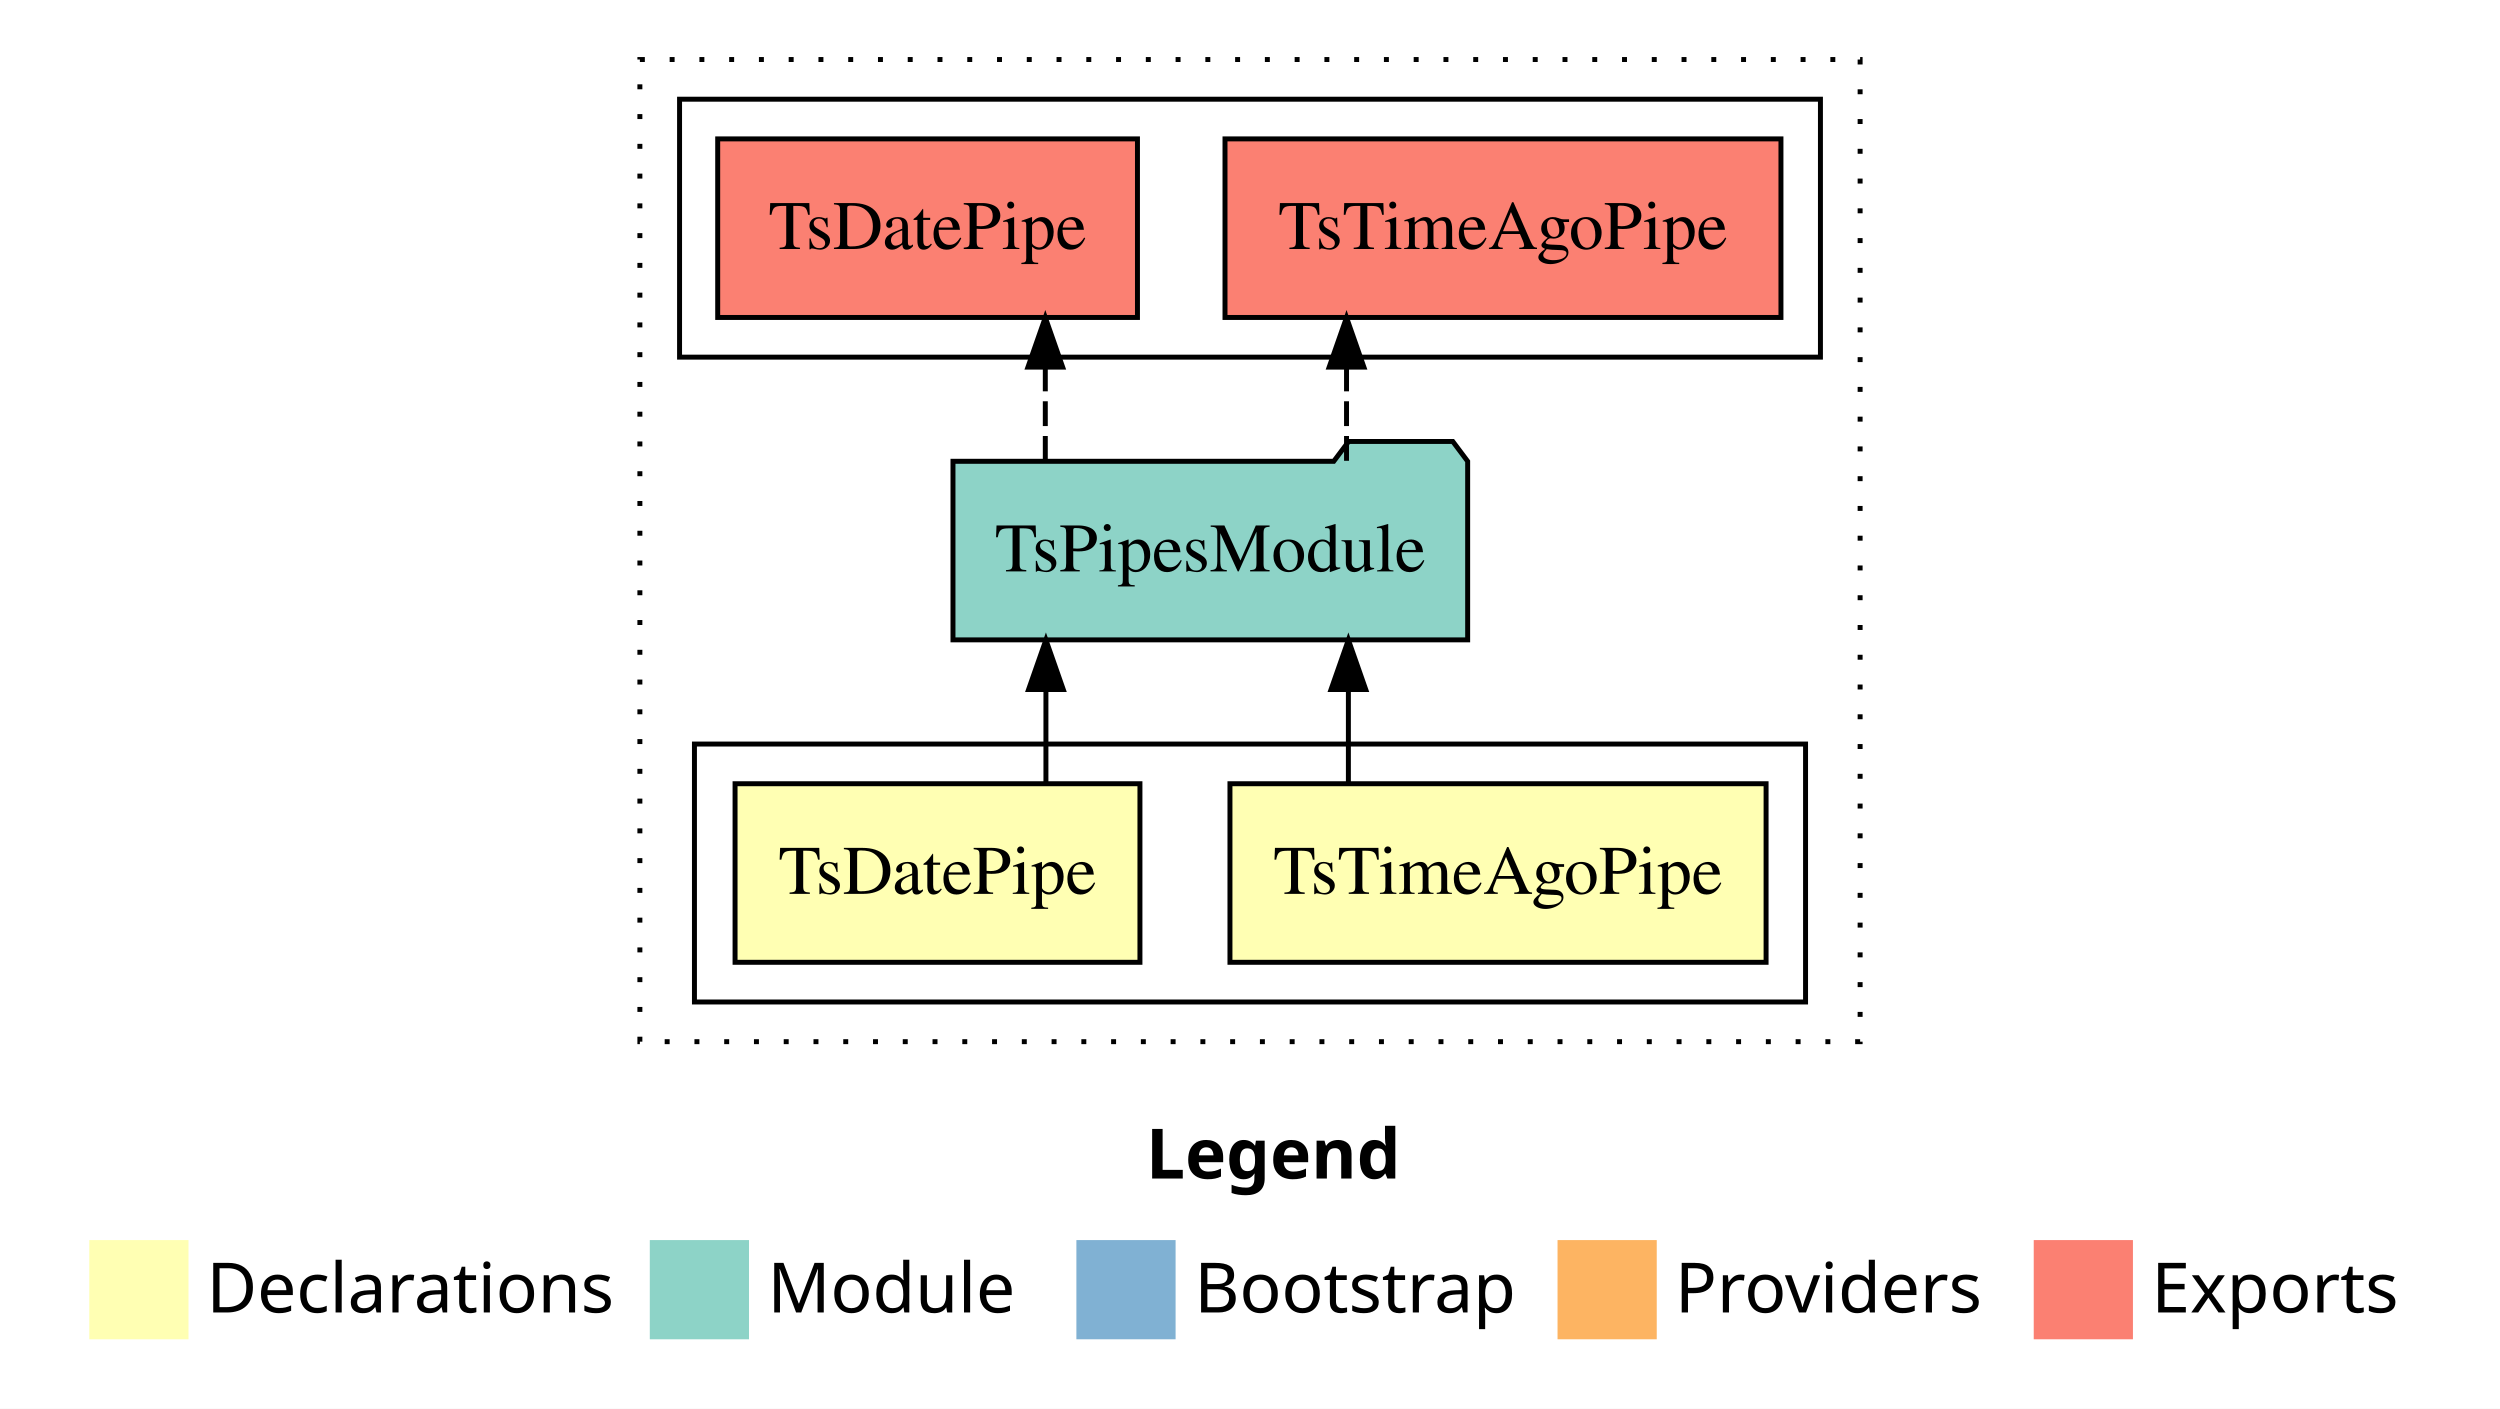
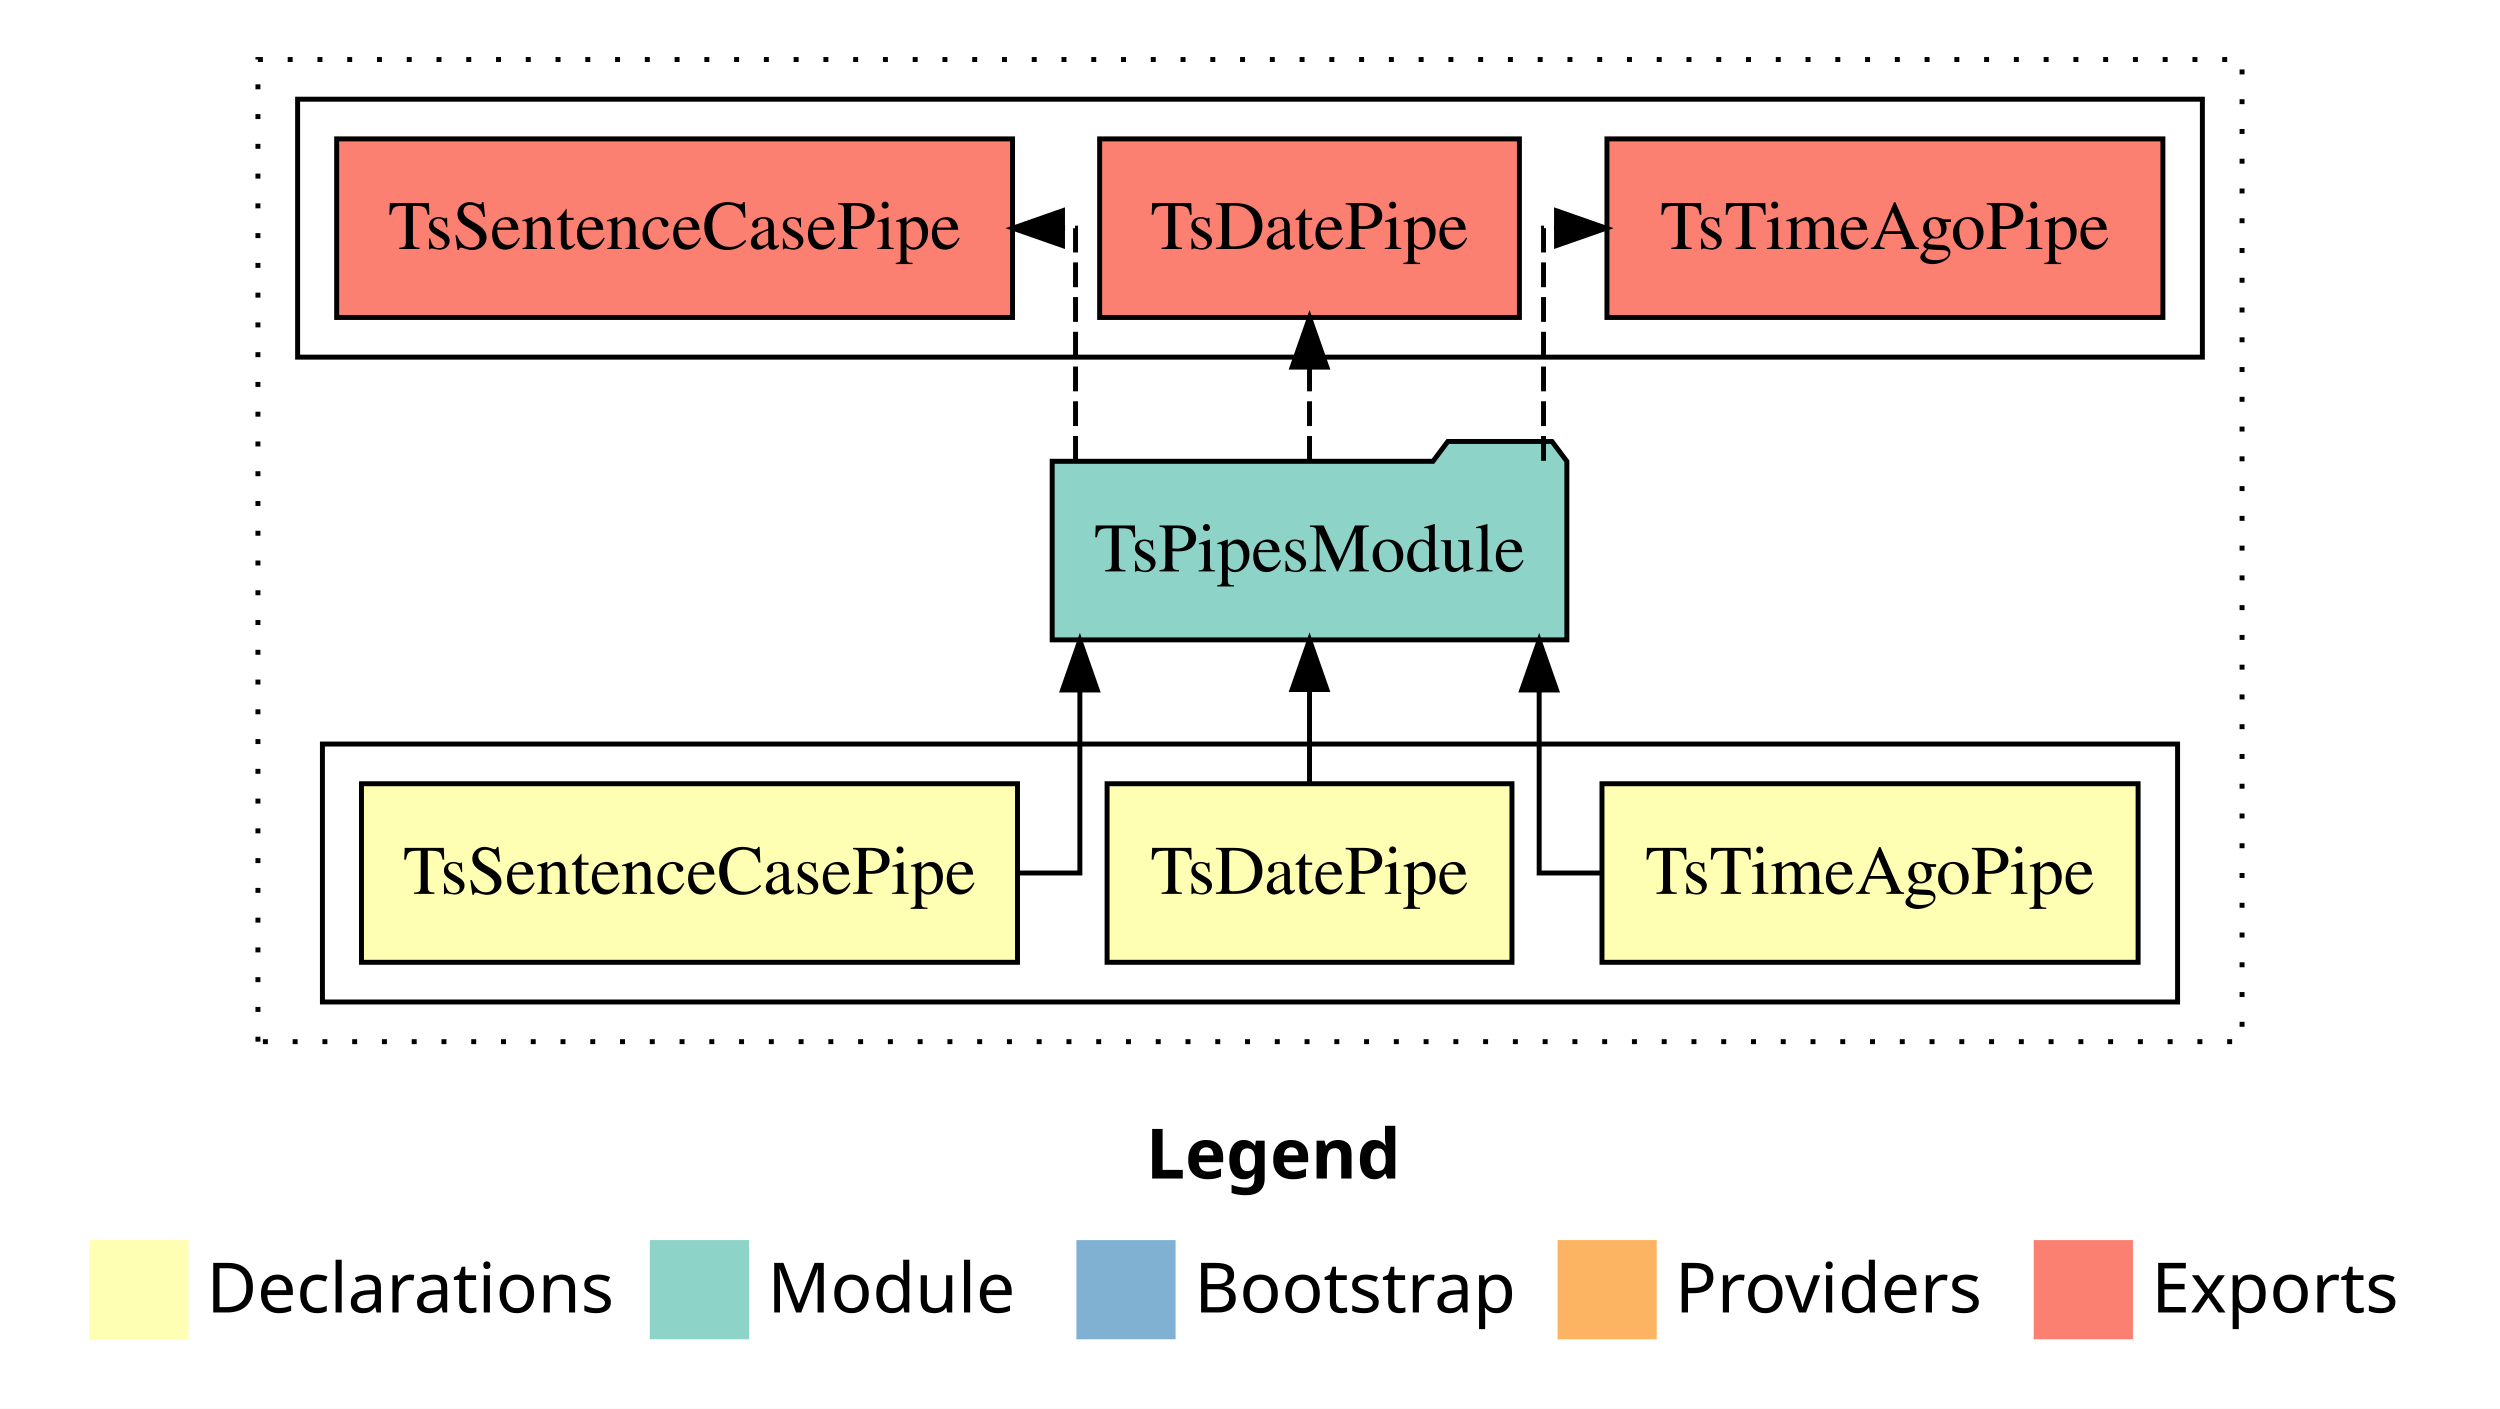
<svg xmlns="http://www.w3.org/2000/svg" width="504pt" height="284pt" viewBox="0.00 0.00 504.00 284.00">
  <g id="graph0" class="graph" transform="scale(1 1) rotate(0) translate(4 280)">
    <polygon fill="#ffffff" stroke="transparent" points="-4,4 -4,-280 500,-280 500,4 -4,4" />
    <text text-anchor="start" x="227.009" y="-42.4" font-family="sans-serif" font-weight="bold" font-size="14.00" fill="#000000">Legend</text>
    <polygon fill="#ffffb3" stroke="transparent" points="14,-10 14,-30 34,-30 34,-10 14,-10" />
    <text text-anchor="start" x="37.629" y="-15.4" font-family="sans-serif" font-size="14.00" fill="#000000">  Declarations</text>
    <polygon fill="#8dd3c7" stroke="transparent" points="127,-10 127,-30 147,-30 147,-10 127,-10" />
    <text text-anchor="start" x="150.725" y="-15.4" font-family="sans-serif" font-size="14.00" fill="#000000">  Module</text>
    <polygon fill="#80b1d3" stroke="transparent" points="213,-10 213,-30 233,-30 233,-10 213,-10" />
    <text text-anchor="start" x="236.781" y="-15.4" font-family="sans-serif" font-size="14.00" fill="#000000">  Bootstrap</text>
    <polygon fill="#fdb462" stroke="transparent" points="310,-10 310,-30 330,-30 330,-10 310,-10" />
    <text text-anchor="start" x="333.673" y="-15.4" font-family="sans-serif" font-size="14.00" fill="#000000">  Providers</text>
    <polygon fill="#fb8072" stroke="transparent" points="406,-10 406,-30 426,-30 426,-10 406,-10" />
    <text text-anchor="start" x="429.726" y="-15.4" font-family="sans-serif" font-size="14.00" fill="#000000">  Exports</text>
    <g id="clust1" class="cluster">
-       <polygon fill="none" stroke="#000000" stroke-dasharray="1,5" points="125,-70 125,-268 371,-268 371,-70 125,-70" />
+       <polygon fill="none" stroke="#000000" stroke-dasharray="1,5" points="48,-70 48,-268 448,-268 448,-70 48,-70" />
    </g>
    <g id="clust2" class="cluster">
-       <polygon fill="none" stroke="#000000" points="136,-78 136,-130 360,-130 360,-78 136,-78" />
+       <polygon fill="none" stroke="#000000" points="61,-78 61,-130 435,-130 435,-78 61,-78" />
    </g>
-     <g id="clust6" class="cluster">
-       <polygon fill="none" stroke="#000000" points="133,-208 133,-260 363,-260 363,-208 133,-208" />
+     <g id="clust7" class="cluster">
+       <polygon fill="none" stroke="#000000" points="56,-208 56,-260 440,-260 440,-208 56,-208" />
    </g>
    <g id="node1" class="node">
-       <polygon fill="#ffffb3" stroke="#000000" points="352.041,-122 243.959,-122 243.959,-86 352.041,-86 352.041,-122" />
-       <text text-anchor="middle" x="298" y="-99.8" font-family="Times,serif" font-size="14.00" fill="#000000">TsTimeAgoPipe</text>
+       <polygon fill="#ffffb3" stroke="#000000" points="427.041,-122 318.959,-122 318.959,-86 427.041,-86 427.041,-122" />
+       <text text-anchor="middle" x="373" y="-99.8" font-family="Times,serif" font-size="14.00" fill="#000000">TsTimeAgoPipe</text>
+     </g>
+     <g id="node4" class="node">
+       <polygon fill="#8dd3c7" stroke="#000000" points="311.88,-187 308.88,-191 287.88,-191 284.88,-187 208.12,-187 208.12,-151 311.88,-151 311.88,-187" />
+       <text text-anchor="middle" x="260" y="-164.8" font-family="Times,serif" font-size="14.00" fill="#000000">TsPipesModule</text>
+     </g>
+     <g id="edge1" class="edge">
+       <path fill="none" stroke="#000000" d="M318.844,-104C311.428,-104 306.298,-104 306.298,-104 306.298,-104 306.298,-140.894 306.298,-140.894" />
+       <polygon fill="#000000" stroke="#000000" points="302.798,-140.894 306.298,-150.894 309.798,-140.894 302.798,-140.894" />
+     </g>
+     <g id="node2" class="node">
+       <polygon fill="#ffffb3" stroke="#000000" points="300.812,-122 219.188,-122 219.188,-86 300.812,-86 300.812,-122" />
+       <text text-anchor="middle" x="260" y="-99.8" font-family="Times,serif" font-size="14.00" fill="#000000">TsDatePipe</text>
+     </g>
+     <g id="edge2" class="edge">
+       <path fill="none" stroke="#000000" d="M260,-122.106C260,-122.106 260,-140.991 260,-140.991" />
+       <polygon fill="#000000" stroke="#000000" points="256.5,-140.991 260,-150.991 263.5,-140.991 256.5,-140.991" />
    </g>
    <g id="node3" class="node">
-       <polygon fill="#8dd3c7" stroke="#000000" points="291.88,-187 288.88,-191 267.88,-191 264.88,-187 188.12,-187 188.12,-151 291.88,-151 291.88,-187" />
-       <text text-anchor="middle" x="240" y="-164.8" font-family="Times,serif" font-size="14.00" fill="#000000">TsPipesModule</text>
-     </g>
-     <g id="edge1" class="edge">
-       <path fill="none" stroke="#000000" d="M267.835,-122.106C267.835,-122.106 267.835,-140.991 267.835,-140.991" />
-       <polygon fill="#000000" stroke="#000000" points="264.335,-140.991 267.835,-150.991 271.335,-140.991 264.335,-140.991" />
-     </g>
-     <g id="node2" class="node">
-       <polygon fill="#ffffb3" stroke="#000000" points="225.812,-122 144.188,-122 144.188,-86 225.812,-86 225.812,-122" />
-       <text text-anchor="middle" x="185" y="-99.8" font-family="Times,serif" font-size="14.00" fill="#000000">TsDatePipe</text>
-     </g>
-     <g id="edge2" class="edge">
-       <path fill="none" stroke="#000000" d="M206.858,-122.106C206.858,-122.106 206.858,-140.991 206.858,-140.991" />
-       <polygon fill="#000000" stroke="#000000" points="203.358,-140.991 206.858,-150.991 210.358,-140.991 203.358,-140.991" />
-     </g>
-     <g id="node4" class="node">
-       <polygon fill="#fb8072" stroke="#000000" points="355.04,-252 242.96,-252 242.96,-216 355.04,-216 355.04,-252" />
-       <text text-anchor="middle" x="299" y="-229.8" font-family="Times,serif" font-size="14.00" fill="#000000">TsTimeAgoPipe </text>
+       <polygon fill="#ffffb3" stroke="#000000" points="201.127,-122 68.873,-122 68.873,-86 201.127,-86 201.127,-122" />
+       <text text-anchor="middle" x="135" y="-99.8" font-family="Times,serif" font-size="14.00" fill="#000000">TsSentenceCasePipe</text>
    </g>
    <g id="edge3" class="edge">
-       <path fill="none" stroke="#000000" stroke-dasharray="5,2" d="M267.46,-187.106C267.46,-187.106 267.46,-205.991 267.46,-205.991" />
-       <polygon fill="#000000" stroke="#000000" points="263.96,-205.991 267.46,-215.991 270.96,-205.991 263.96,-205.991" />
+       <path fill="none" stroke="#000000" d="M201.405,-104C208.783,-104 213.702,-104 213.702,-104 213.702,-104 213.702,-140.894 213.702,-140.894" />
+       <polygon fill="#000000" stroke="#000000" points="210.202,-140.894 213.702,-150.894 217.202,-140.894 210.202,-140.894" />
    </g>
    <g id="node5" class="node">
-       <polygon fill="#fb8072" stroke="#000000" points="225.312,-252 140.688,-252 140.688,-216 225.312,-216 225.312,-252" />
-       <text text-anchor="middle" x="183" y="-229.8" font-family="Times,serif" font-size="14.00" fill="#000000">TsDatePipe </text>
+       <polygon fill="#fb8072" stroke="#000000" points="432.04,-252 319.96,-252 319.96,-216 432.04,-216 432.04,-252" />
+       <text text-anchor="middle" x="376" y="-229.8" font-family="Times,serif" font-size="14.00" fill="#000000">TsTimeAgoPipe </text>
    </g>
    <g id="edge4" class="edge">
-       <path fill="none" stroke="#000000" stroke-dasharray="5,2" d="M206.733,-187.106C206.733,-187.106 206.733,-205.991 206.733,-205.991" />
-       <polygon fill="#000000" stroke="#000000" points="203.233,-205.991 206.733,-215.991 210.233,-205.991 203.233,-205.991" />
+       <path fill="none" stroke="#000000" stroke-dasharray="5,2" d="M307.173,-187.106C307.173,-206.339 307.173,-234 307.173,-234 307.173,-234 309.797,-234 309.797,-234" />
+       <polygon fill="#000000" stroke="#000000" points="309.797,-237.5 319.797,-234 309.797,-230.5 309.797,-237.5" />
+     </g>
+     <g id="node6" class="node">
+       <polygon fill="#fb8072" stroke="#000000" points="302.312,-252 217.688,-252 217.688,-216 302.312,-216 302.312,-252" />
+       <text text-anchor="middle" x="260" y="-229.8" font-family="Times,serif" font-size="14.00" fill="#000000">TsDatePipe </text>
+     </g>
+     <g id="edge5" class="edge">
+       <path fill="none" stroke="#000000" stroke-dasharray="5,2" d="M260,-187.106C260,-187.106 260,-205.991 260,-205.991" />
+       <polygon fill="#000000" stroke="#000000" points="256.5,-205.991 260,-215.991 263.5,-205.991 256.5,-205.991" />
+     </g>
+     <g id="node7" class="node">
+       <polygon fill="#fb8072" stroke="#000000" points="200.127,-252 63.873,-252 63.873,-216 200.127,-216 200.127,-252" />
+       <text text-anchor="middle" x="132" y="-229.8" font-family="Times,serif" font-size="14.00" fill="#000000">TsSentenceCasePipe </text>
+     </g>
+     <g id="edge6" class="edge">
+       <path fill="none" stroke="#000000" stroke-dasharray="5,2" d="M212.827,-187.106C212.827,-206.339 212.827,-234 212.827,-234 212.827,-234 210.198,-234 210.198,-234" />
+       <polygon fill="#000000" stroke="#000000" points="210.198,-230.5 200.198,-234 210.198,-237.5 210.198,-230.5" />
    </g>
  </g>
</svg>
